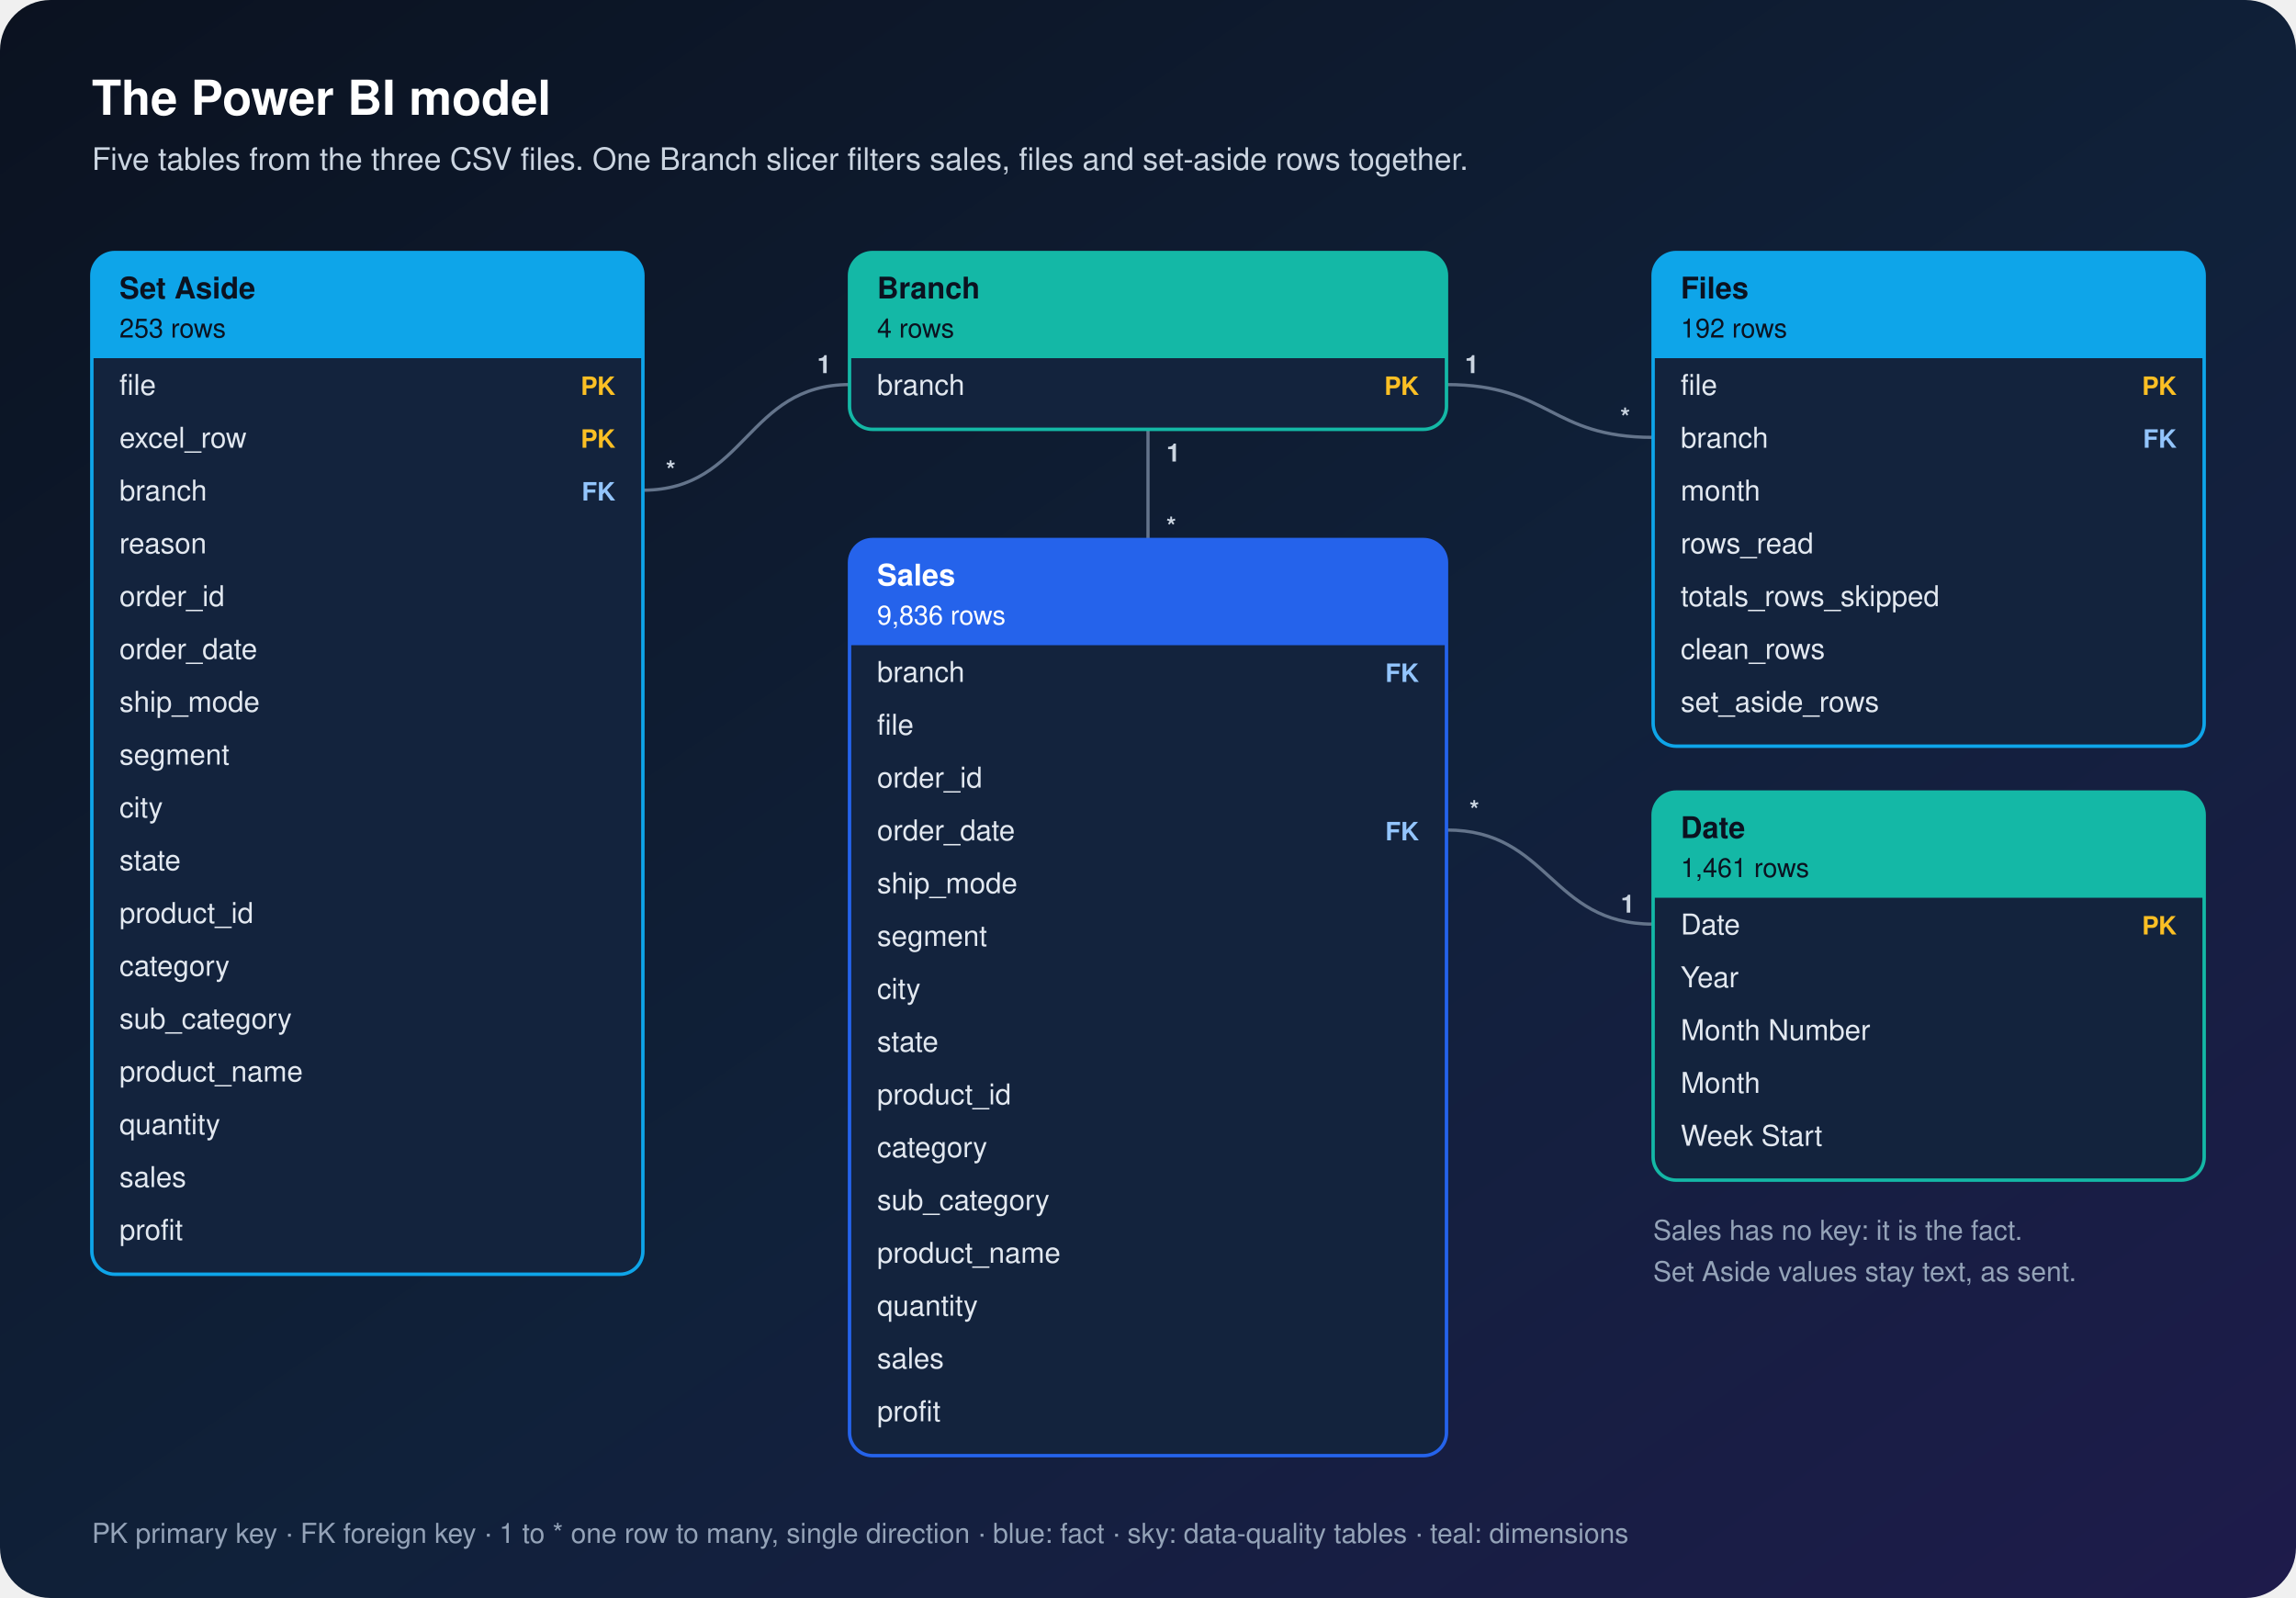
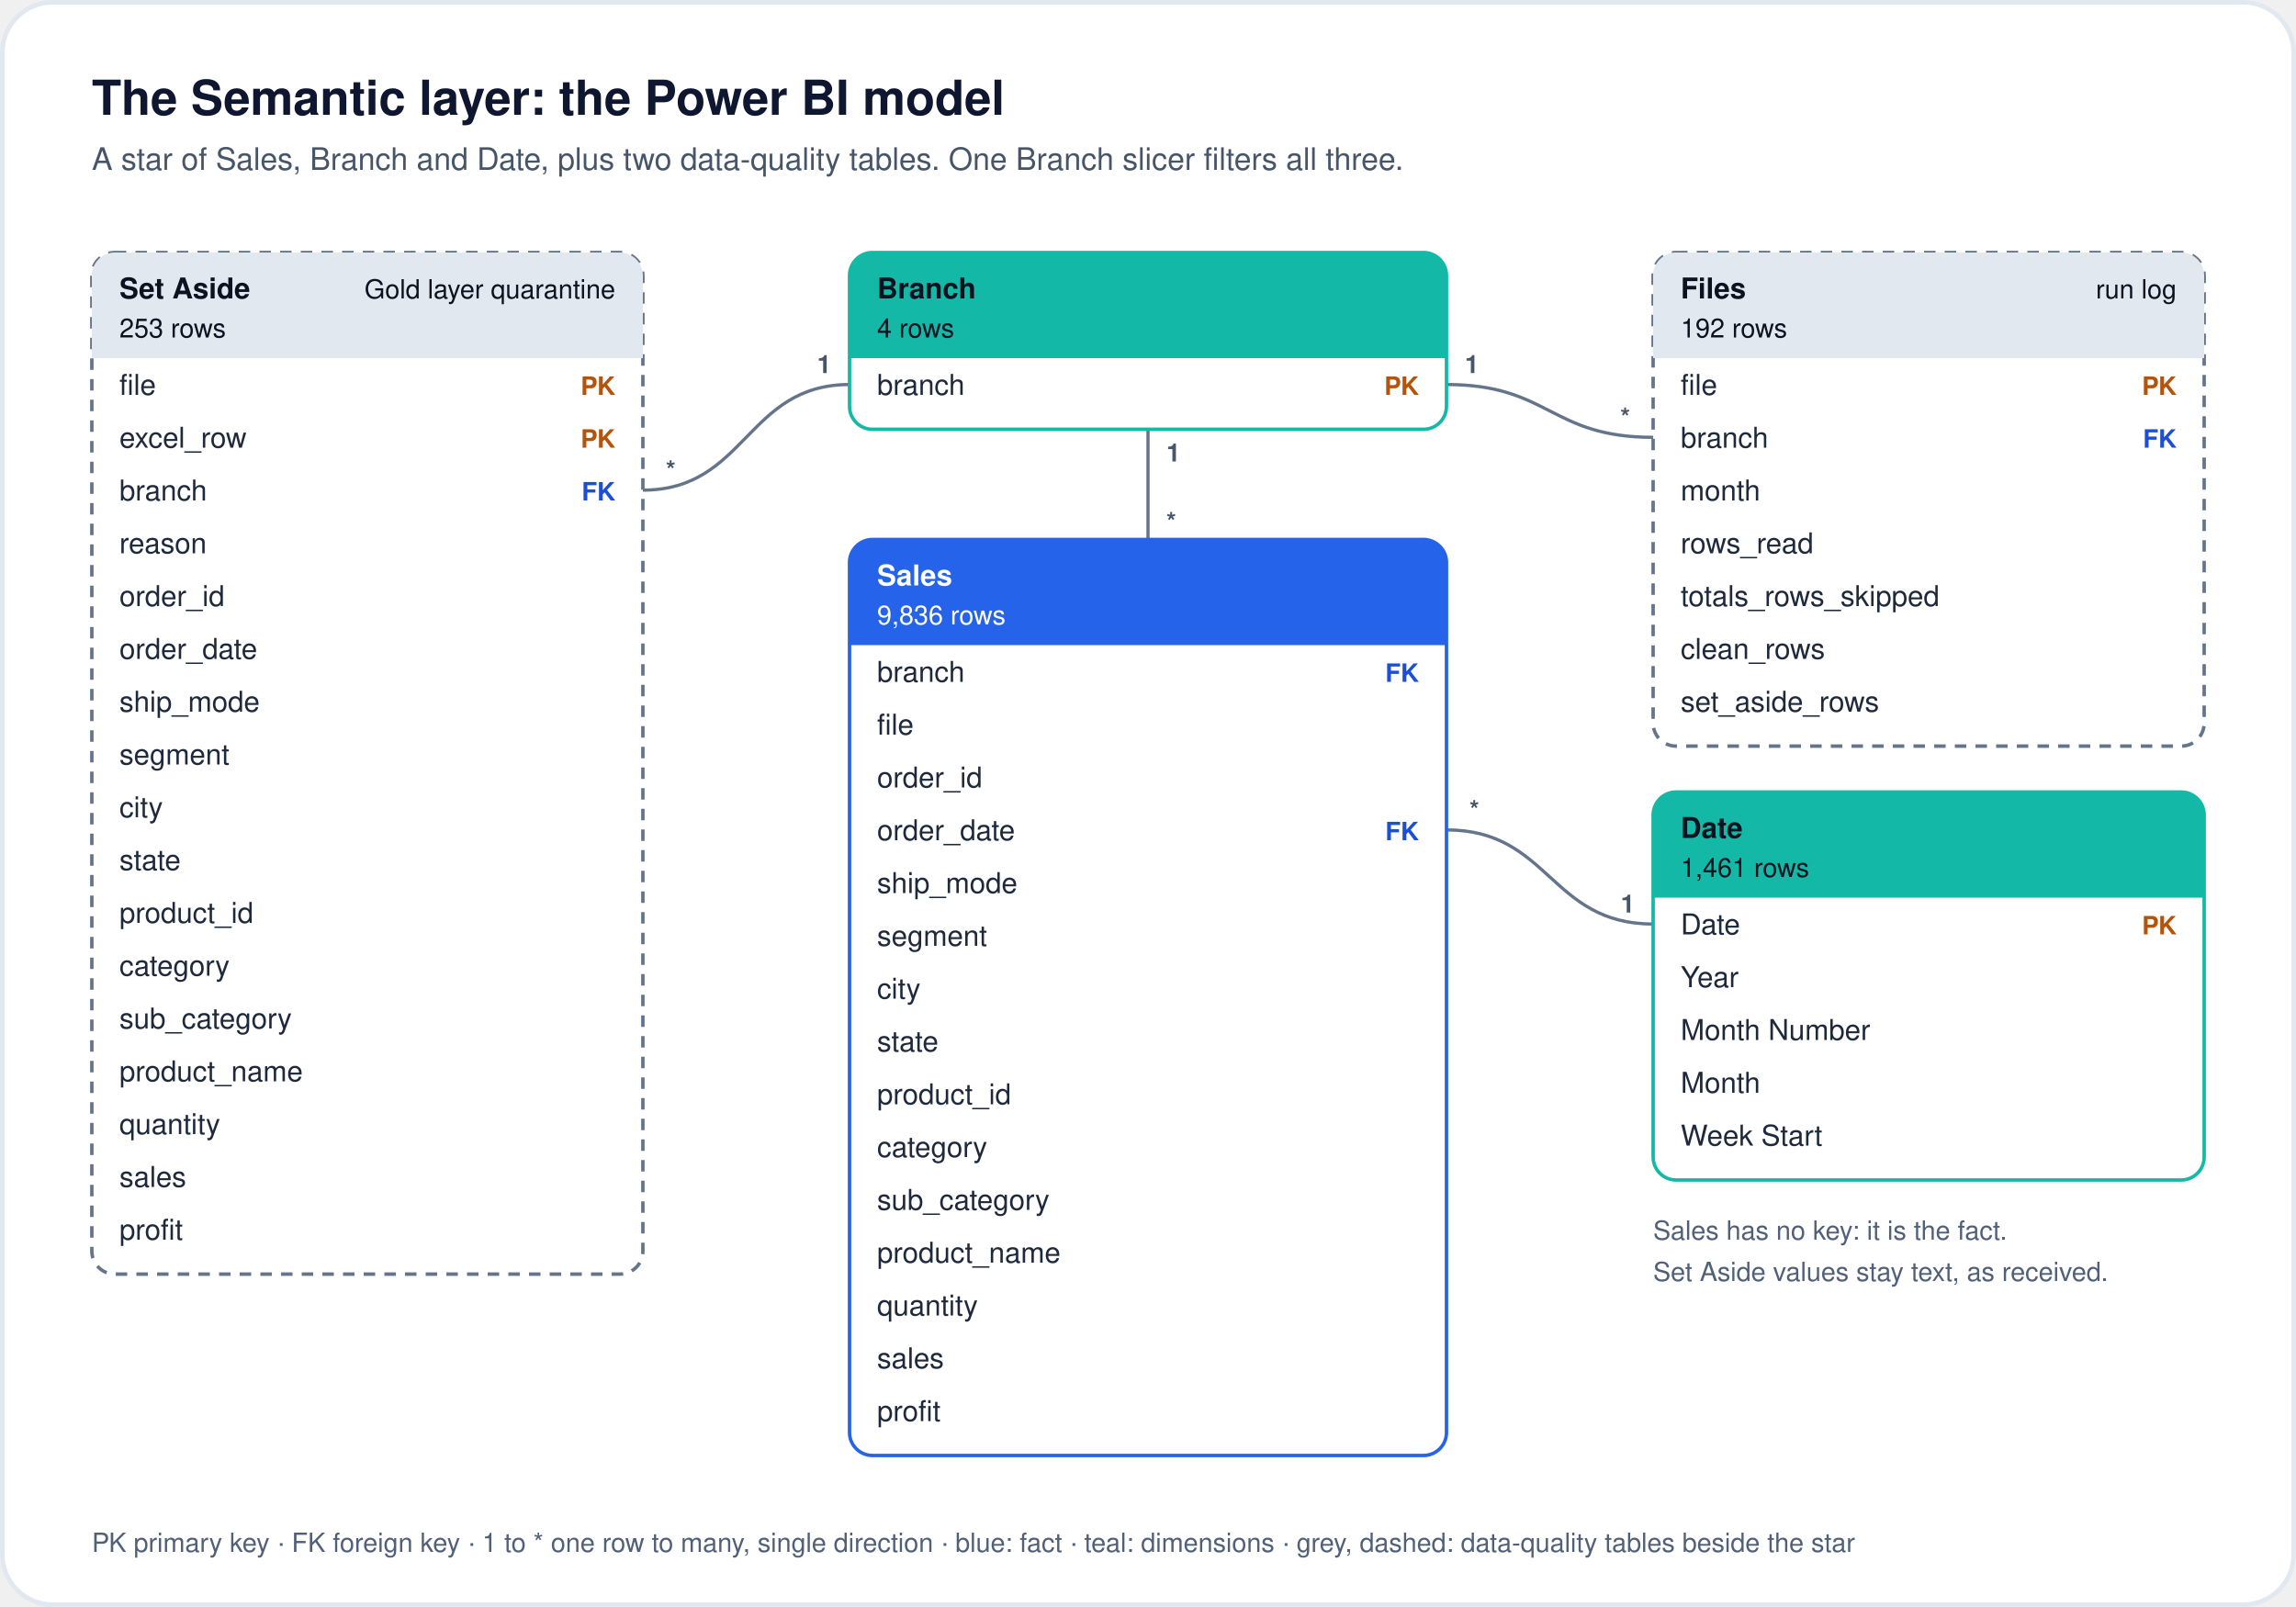
- <svg xmlns="http://www.w3.org/2000/svg" viewBox="0 0 1000 696" width="1000" height="696" role="img" aria-label="The Power BI model: five tables. Sales (9,836 rows, one per order line that passed every rule) is the fact. Branch (4 rows) filters Sales, Files (192 rows, one per branch workbook) and Set Aside (253 rows, key file plus excel_row) on branch, one to many. Date (1,461 days) filters Sales on order_date, one to many. Files and Set Aside have no date relationship.">
+ <svg xmlns="http://www.w3.org/2000/svg" viewBox="0 0 1000 700" width="1000" height="700" role="img" aria-label="The Semantic layer is the Power BI model. Sales is the fact (9,836 rows, one per order line that passed every rule). Branch (4 rows) and Date (1,461 days) are the dimensions: Branch filters Sales on branch and Date filters Sales on order_date, one to many. Two data-quality tables sit beside the star: Set Aside (253 rows, the Gold layer's quarantine, key file plus excel_row) and Files (192 rows, the run log, one per branch workbook). Branch filters both on branch; neither has a date relationship.">
  <defs>
-     <linearGradient id="bg" x1="0" y1="0" x2="1" y2="1">
-       <stop offset="0" stop-color="#0B1220" />
-       <stop offset="0.55" stop-color="#10213A" />
-       <stop offset="1" stop-color="#1E1B4B" />
-     </linearGradient>
-     <marker id="arrow" viewBox="0 0 10 10" refX="9" refY="5" markerWidth="6" markerHeight="6" orient="auto">
+     <marker id="arrow" viewBox="0 0 10 10" refX="10" refY="5" markerWidth="6" markerHeight="6" orient="auto">
      <path d="M0 0 L10 5 L0 10 Z" fill="#64748B" />
    </marker>
  </defs>
  <style>
    text { font-family: "Segoe UI", -apple-system, Helvetica, Arial, sans-serif; }
-     .title { font-size: 21px; font-weight: 700; fill: #FFFFFF; }
-     .sub { font-size: 13.5px; fill: #CBD5E1; }
-     .layer { font-size: 14px; font-weight: 700; fill: #0B1220; }
-     .where { font-size: 12px; fill: #94A3B8; }
-     .name { font-size: 13px; fill: #F1F5F9; }
-     .count { font-size: 11.5px; fill: #94A3B8; }
-     .note { font-size: 12px; fill: #CBD5E1; }
-     .col { font-size: 12.5px; fill: #E2E8F0; }
+     .title { font-size: 21px; font-weight: 700; fill: #0E1630; }
+     .sub { font-size: 13.5px; fill: #475569; }
+     .layer { font-size: 12.5px; font-weight: 700; fill: #0B1220; }
+     .where { font-size: 11.5px; fill: #506078; }
+     .name { font-size: 12.5px; fill: #0F172A; }
+     .count { font-size: 11.5px; fill: #506078; }
+     .col { font-size: 12.5px; fill: #1E293B; }
    .key { font-size: 11px; font-weight: 700; }
    .edge { fill: none; stroke: #64748B; stroke-width: 1.4; }
  </style>
-   <rect width="1000" height="696" rx="22" fill="url(#bg)" />
-   <text x="40" y="50" class="title">The Power BI model</text>
-   <text x="40" y="74" class="sub">Five tables from the three CSV files. One Branch slicer filters sales, files and set-aside rows together.</text>
+   <rect x="1" y="1" width="998" height="698" rx="22" fill="#FFFFFF" stroke="#E2E8F0" stroke-width="2" />
+   <text x="40" y="50" class="title">The Semantic layer: the Power BI model</text>
+   <text x="40" y="74" class="sub">A star of Sales, Branch and Date, plus two data-quality tables. One Branch slicer filters all three.</text>
  <path d="M370 167.5 C325.0 167.5 325.0 213.5 280 213.5" class="edge" stroke="#94A3B8" />
-   <text x="362" y="162.5" class="key" fill="#CBD5E1" text-anchor="end">1</text>
-   <text x="290" y="208.5" class="key" fill="#CBD5E1" text-anchor="start">*</text>
+   <text x="362" y="162.5" class="key" fill="#475569" text-anchor="end">1</text>
+   <text x="290" y="208.5" class="key" fill="#475569" text-anchor="start">*</text>
  <path d="M630 167.5 C675.0 167.5 675.0 190.5 720 190.5" class="edge" stroke="#94A3B8" />
-   <text x="638" y="162.5" class="key" fill="#CBD5E1" text-anchor="start">1</text>
-   <text x="710" y="185.5" class="key" fill="#CBD5E1" text-anchor="end">*</text>
+   <text x="638" y="162.5" class="key" fill="#475569" text-anchor="start">1</text>
+   <text x="710" y="185.5" class="key" fill="#475569" text-anchor="end">*</text>
  <line x1="500" y1="187" x2="500" y2="235" class="edge" stroke="#94A3B8" />
-   <text x="508" y="201" class="key" fill="#CBD5E1">1</text>
-   <text x="508" y="233" class="key" fill="#CBD5E1">*</text>
+   <text x="508" y="201" class="key" fill="#475569">1</text>
+   <text x="508" y="231" class="key" fill="#475569">*</text>
  <path d="M720 402.5 C675.0 402.5 675.0 361.5 630 361.5" class="edge" stroke="#94A3B8" />
-   <text x="712" y="397.5" class="key" fill="#CBD5E1" text-anchor="end">1</text>
-   <text x="640" y="356.5" class="key" fill="#CBD5E1" text-anchor="start">*</text>
-   <rect x="40" y="110" width="240" height="445" rx="10" fill="#13233D" stroke="#0EA5E9" stroke-width="1.5" />
-   <path d="M40 120 a10 10 0 0 1 10 -10 h220 a10 10 0 0 1 10 10 v36 h-240 Z" fill="#0EA5E9" />
+   <text x="712" y="397.5" class="key" fill="#475569" text-anchor="end">1</text>
+   <text x="640" y="356.5" class="key" fill="#475569" text-anchor="start">*</text>
+   <rect x="40" y="110" width="240" height="445" rx="10" fill="#FFFFFF" stroke="#64748B" stroke-width="1.5" stroke-dasharray="5 4" />
+   <path d="M40 120 a10 10 0 0 1 10 -10 h220 a10 10 0 0 1 10 10 v36 h-240 Z" fill="#E2E8F0" />
  <text x="52" y="130" class="name" font-weight="700" style="fill:#0B1220">Set Aside</text>
  <text x="52" y="147" class="count" style="fill:#0B1220">253 rows</text>
+   <text x="268" y="130" class="count" text-anchor="end" style="fill:#0B1220">Gold layer quarantine</text>
  <text x="52" y="172" class="col">file</text>
-   <text x="268" y="172" class="key" fill="#FBBF24" text-anchor="end">PK</text>
+   <text x="268" y="172" class="key" fill="#B45309" text-anchor="end">PK</text>
  <text x="52" y="195" class="col">excel_row</text>
-   <text x="268" y="195" class="key" fill="#FBBF24" text-anchor="end">PK</text>
+   <text x="268" y="195" class="key" fill="#B45309" text-anchor="end">PK</text>
  <text x="52" y="218" class="col">branch</text>
-   <text x="268" y="218" class="key" fill="#93C5FD" text-anchor="end">FK</text>
+   <text x="268" y="218" class="key" fill="#1D4ED8" text-anchor="end">FK</text>
  <text x="52" y="241" class="col">reason</text>
  <text x="52" y="264" class="col">order_id</text>
  <text x="52" y="287" class="col">order_date</text>
  <text x="52" y="310" class="col">ship_mode</text>
  <text x="52" y="333" class="col">segment</text>
  <text x="52" y="356" class="col">city</text>
  <text x="52" y="379" class="col">state</text>
  <text x="52" y="402" class="col">product_id</text>
  <text x="52" y="425" class="col">category</text>
  <text x="52" y="448" class="col">sub_category</text>
  <text x="52" y="471" class="col">product_name</text>
  <text x="52" y="494" class="col">quantity</text>
  <text x="52" y="517" class="col">sales</text>
  <text x="52" y="540" class="col">profit</text>
-   <rect x="370" y="110" width="260" height="77" rx="10" fill="#13233D" stroke="#14B8A6" stroke-width="1.5" />
+   <rect x="370" y="110" width="260" height="77" rx="10" fill="#FFFFFF" stroke="#14B8A6" stroke-width="1.5" />
  <path d="M370 120 a10 10 0 0 1 10 -10 h240 a10 10 0 0 1 10 10 v36 h-260 Z" fill="#14B8A6" />
  <text x="382" y="130" class="name" font-weight="700" style="fill:#0B1220">Branch</text>
  <text x="382" y="147" class="count" style="fill:#0B1220">4 rows</text>
  <text x="382" y="172" class="col">branch</text>
-   <text x="618" y="172" class="key" fill="#FBBF24" text-anchor="end">PK</text>
-   <rect x="370" y="235" width="260" height="399" rx="10" fill="#13233D" stroke="#2563EB" stroke-width="1.5" />
+   <text x="618" y="172" class="key" fill="#B45309" text-anchor="end">PK</text>
+   <rect x="370" y="235" width="260" height="399" rx="10" fill="#FFFFFF" stroke="#2563EB" stroke-width="1.5" />
  <path d="M370 245 a10 10 0 0 1 10 -10 h240 a10 10 0 0 1 10 10 v36 h-260 Z" fill="#2563EB" />
  <text x="382" y="255" class="name" font-weight="700" style="fill:#FFFFFF">Sales</text>
  <text x="382" y="272" class="count" style="fill:#FFFFFF">9,836 rows</text>
  <text x="382" y="297" class="col">branch</text>
-   <text x="618" y="297" class="key" fill="#93C5FD" text-anchor="end">FK</text>
+   <text x="618" y="297" class="key" fill="#1D4ED8" text-anchor="end">FK</text>
  <text x="382" y="320" class="col">file</text>
  <text x="382" y="343" class="col">order_id</text>
  <text x="382" y="366" class="col">order_date</text>
-   <text x="618" y="366" class="key" fill="#93C5FD" text-anchor="end">FK</text>
+   <text x="618" y="366" class="key" fill="#1D4ED8" text-anchor="end">FK</text>
  <text x="382" y="389" class="col">ship_mode</text>
  <text x="382" y="412" class="col">segment</text>
  <text x="382" y="435" class="col">city</text>
  <text x="382" y="458" class="col">state</text>
  <text x="382" y="481" class="col">product_id</text>
  <text x="382" y="504" class="col">category</text>
  <text x="382" y="527" class="col">sub_category</text>
  <text x="382" y="550" class="col">product_name</text>
  <text x="382" y="573" class="col">quantity</text>
  <text x="382" y="596" class="col">sales</text>
  <text x="382" y="619" class="col">profit</text>
-   <rect x="720" y="110" width="240" height="215" rx="10" fill="#13233D" stroke="#0EA5E9" stroke-width="1.5" />
-   <path d="M720 120 a10 10 0 0 1 10 -10 h220 a10 10 0 0 1 10 10 v36 h-240 Z" fill="#0EA5E9" />
+   <rect x="720" y="110" width="240" height="215" rx="10" fill="#FFFFFF" stroke="#64748B" stroke-width="1.5" stroke-dasharray="5 4" />
+   <path d="M720 120 a10 10 0 0 1 10 -10 h220 a10 10 0 0 1 10 10 v36 h-240 Z" fill="#E2E8F0" />
  <text x="732" y="130" class="name" font-weight="700" style="fill:#0B1220">Files</text>
  <text x="732" y="147" class="count" style="fill:#0B1220">192 rows</text>
+   <text x="948" y="130" class="count" text-anchor="end" style="fill:#0B1220">run log</text>
  <text x="732" y="172" class="col">file</text>
-   <text x="948" y="172" class="key" fill="#FBBF24" text-anchor="end">PK</text>
+   <text x="948" y="172" class="key" fill="#B45309" text-anchor="end">PK</text>
  <text x="732" y="195" class="col">branch</text>
-   <text x="948" y="195" class="key" fill="#93C5FD" text-anchor="end">FK</text>
+   <text x="948" y="195" class="key" fill="#1D4ED8" text-anchor="end">FK</text>
  <text x="732" y="218" class="col">month</text>
  <text x="732" y="241" class="col">rows_read</text>
  <text x="732" y="264" class="col">totals_rows_skipped</text>
  <text x="732" y="287" class="col">clean_rows</text>
  <text x="732" y="310" class="col">set_aside_rows</text>
-   <rect x="720" y="345" width="240" height="169" rx="10" fill="#13233D" stroke="#14B8A6" stroke-width="1.5" />
+   <rect x="720" y="345" width="240" height="169" rx="10" fill="#FFFFFF" stroke="#14B8A6" stroke-width="1.5" />
  <path d="M720 355 a10 10 0 0 1 10 -10 h220 a10 10 0 0 1 10 10 v36 h-240 Z" fill="#14B8A6" />
  <text x="732" y="365" class="name" font-weight="700" style="fill:#0B1220">Date</text>
  <text x="732" y="382" class="count" style="fill:#0B1220">1,461 rows</text>
  <text x="732" y="407" class="col">Date</text>
-   <text x="948" y="407" class="key" fill="#FBBF24" text-anchor="end">PK</text>
+   <text x="948" y="407" class="key" fill="#B45309" text-anchor="end">PK</text>
  <text x="732" y="430" class="col">Year</text>
  <text x="732" y="453" class="col">Month Number</text>
  <text x="732" y="476" class="col">Month</text>
  <text x="732" y="499" class="col">Week Start</text>
  <text x="720" y="540" class="where">Sales has no key: it is the fact.</text>
-   <text x="720" y="558" class="where">Set Aside values stay text, as sent.</text>
-   <text x="40" y="672" class="where">PK primary key · FK foreign key · 1 to * one row to many, single direction · blue: fact · sky: data-quality tables · teal: dimensions</text>
+   <text x="720" y="558" class="where">Set Aside values stay text, as received.</text>
+   <text x="40" y="676" class="where">PK primary key · FK foreign key · 1 to * one row to many, single direction · blue: fact · teal: dimensions · grey, dashed: data-quality tables beside the star</text>
</svg>
